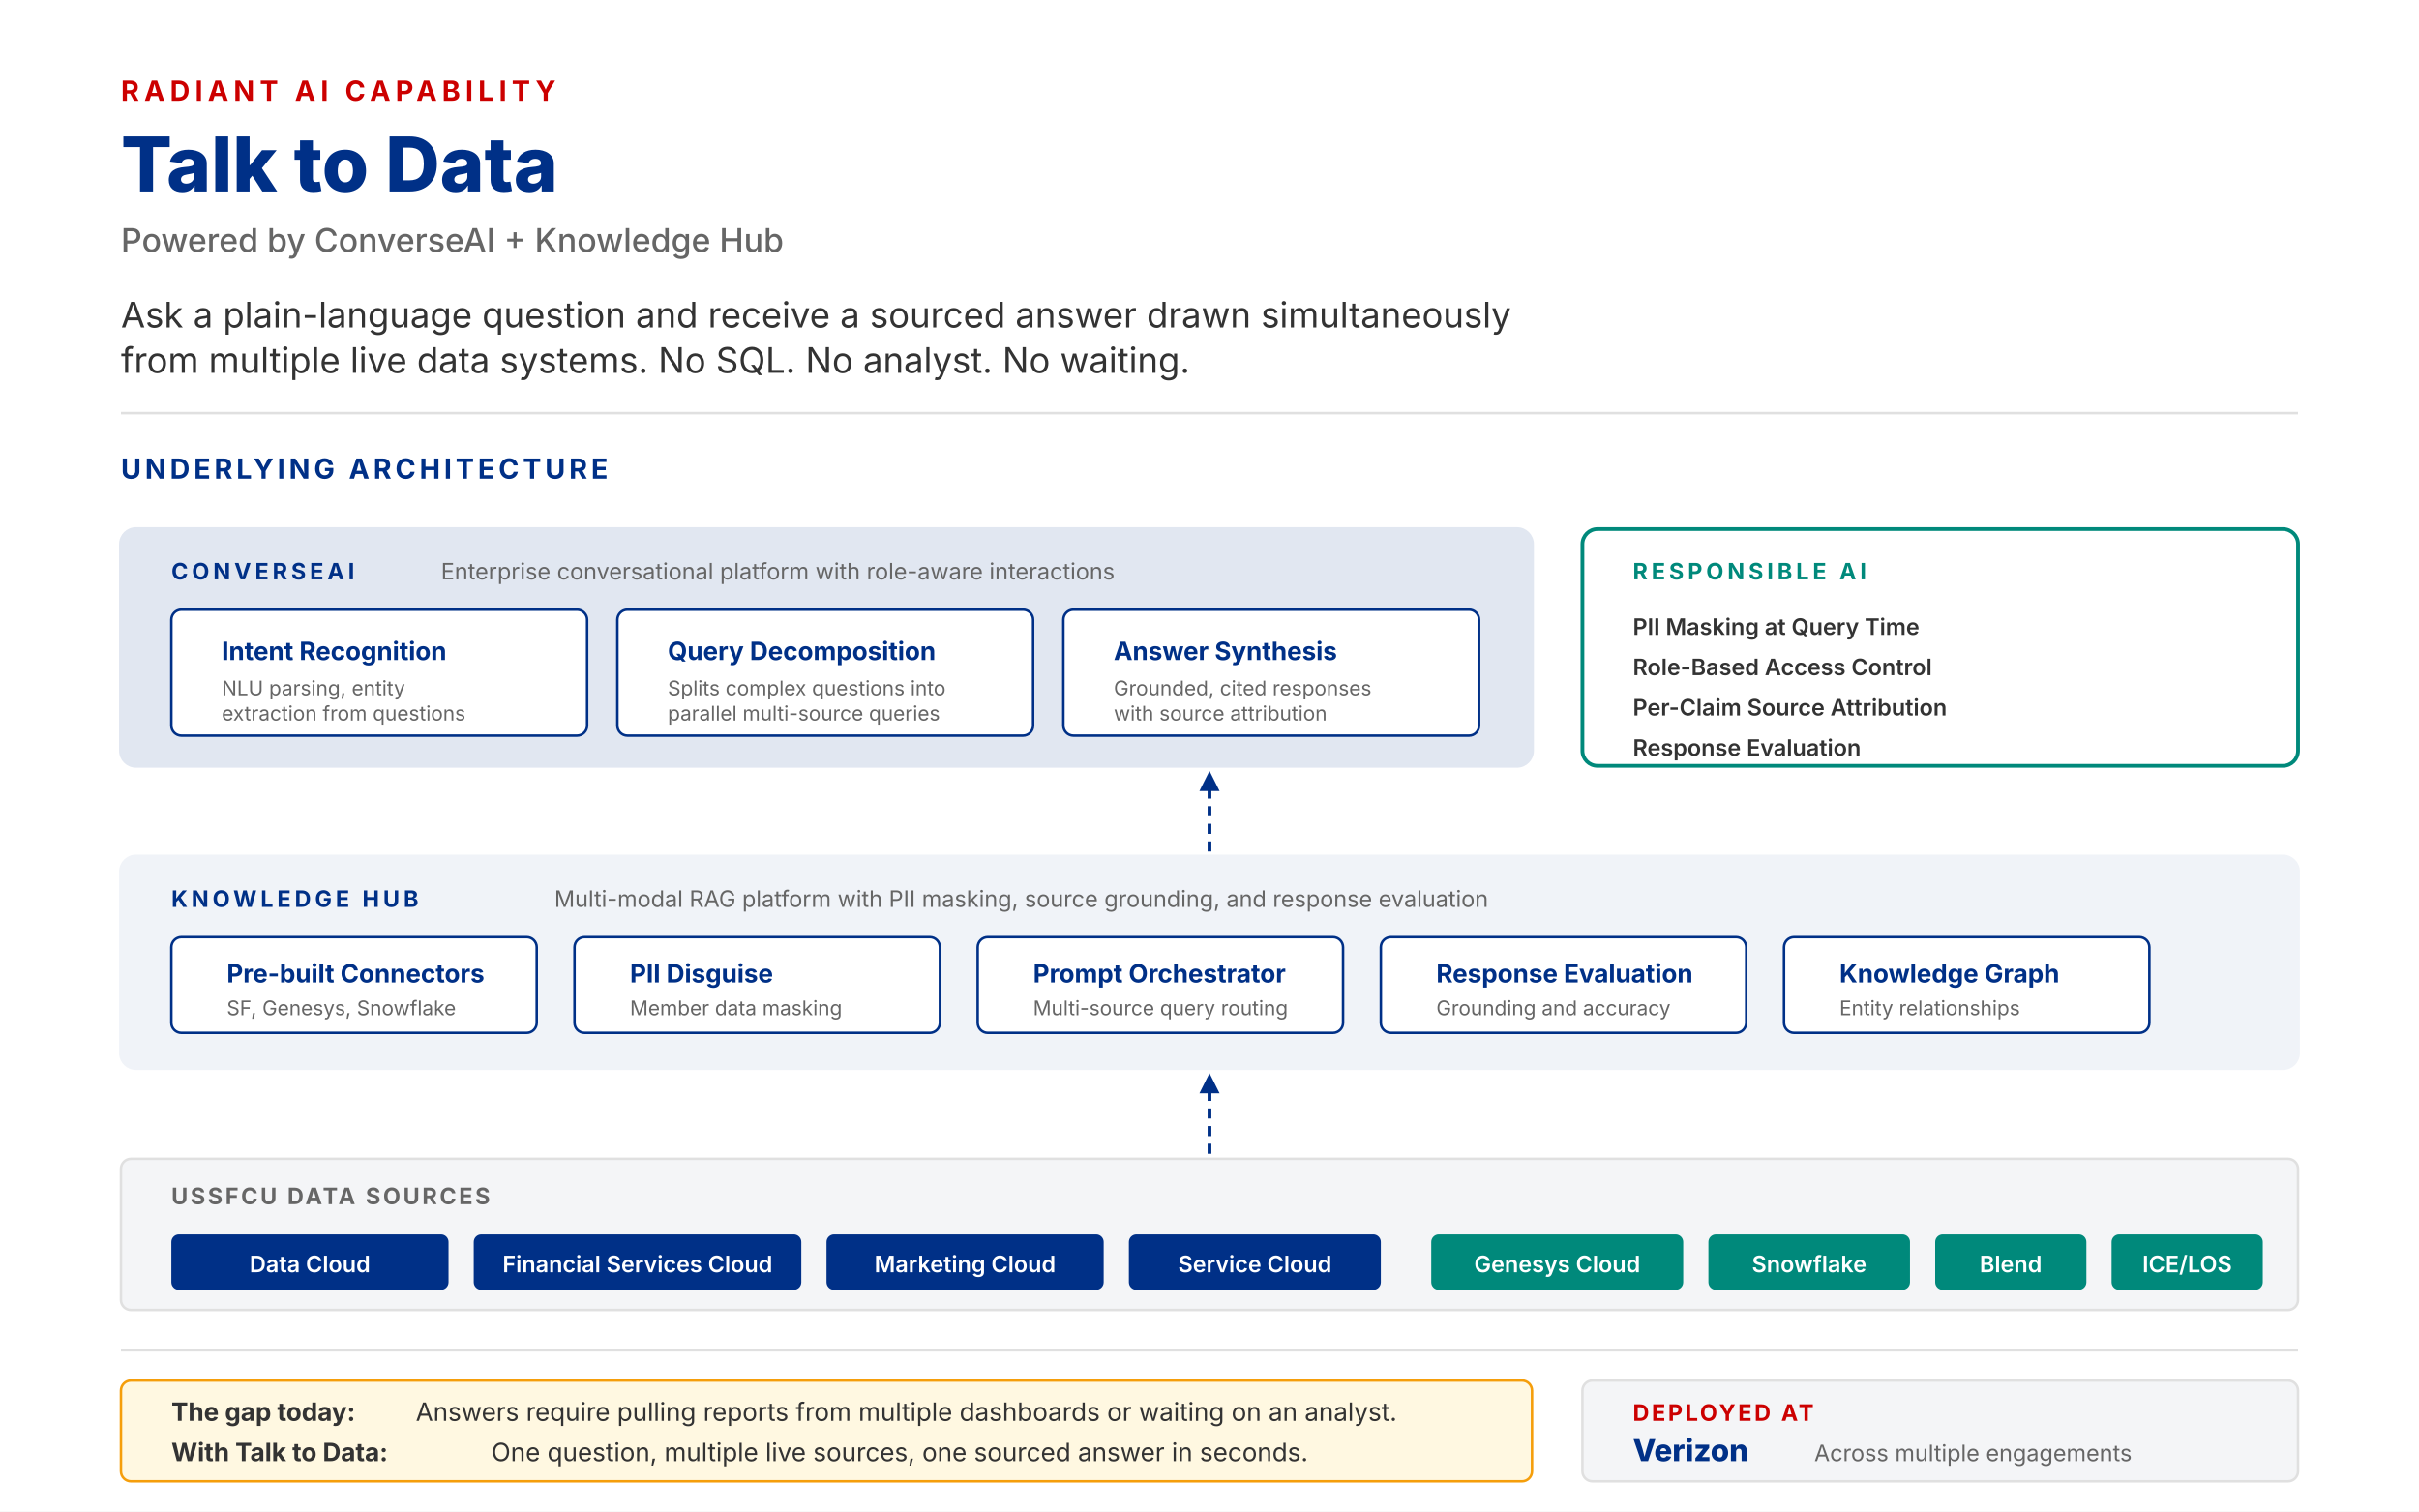
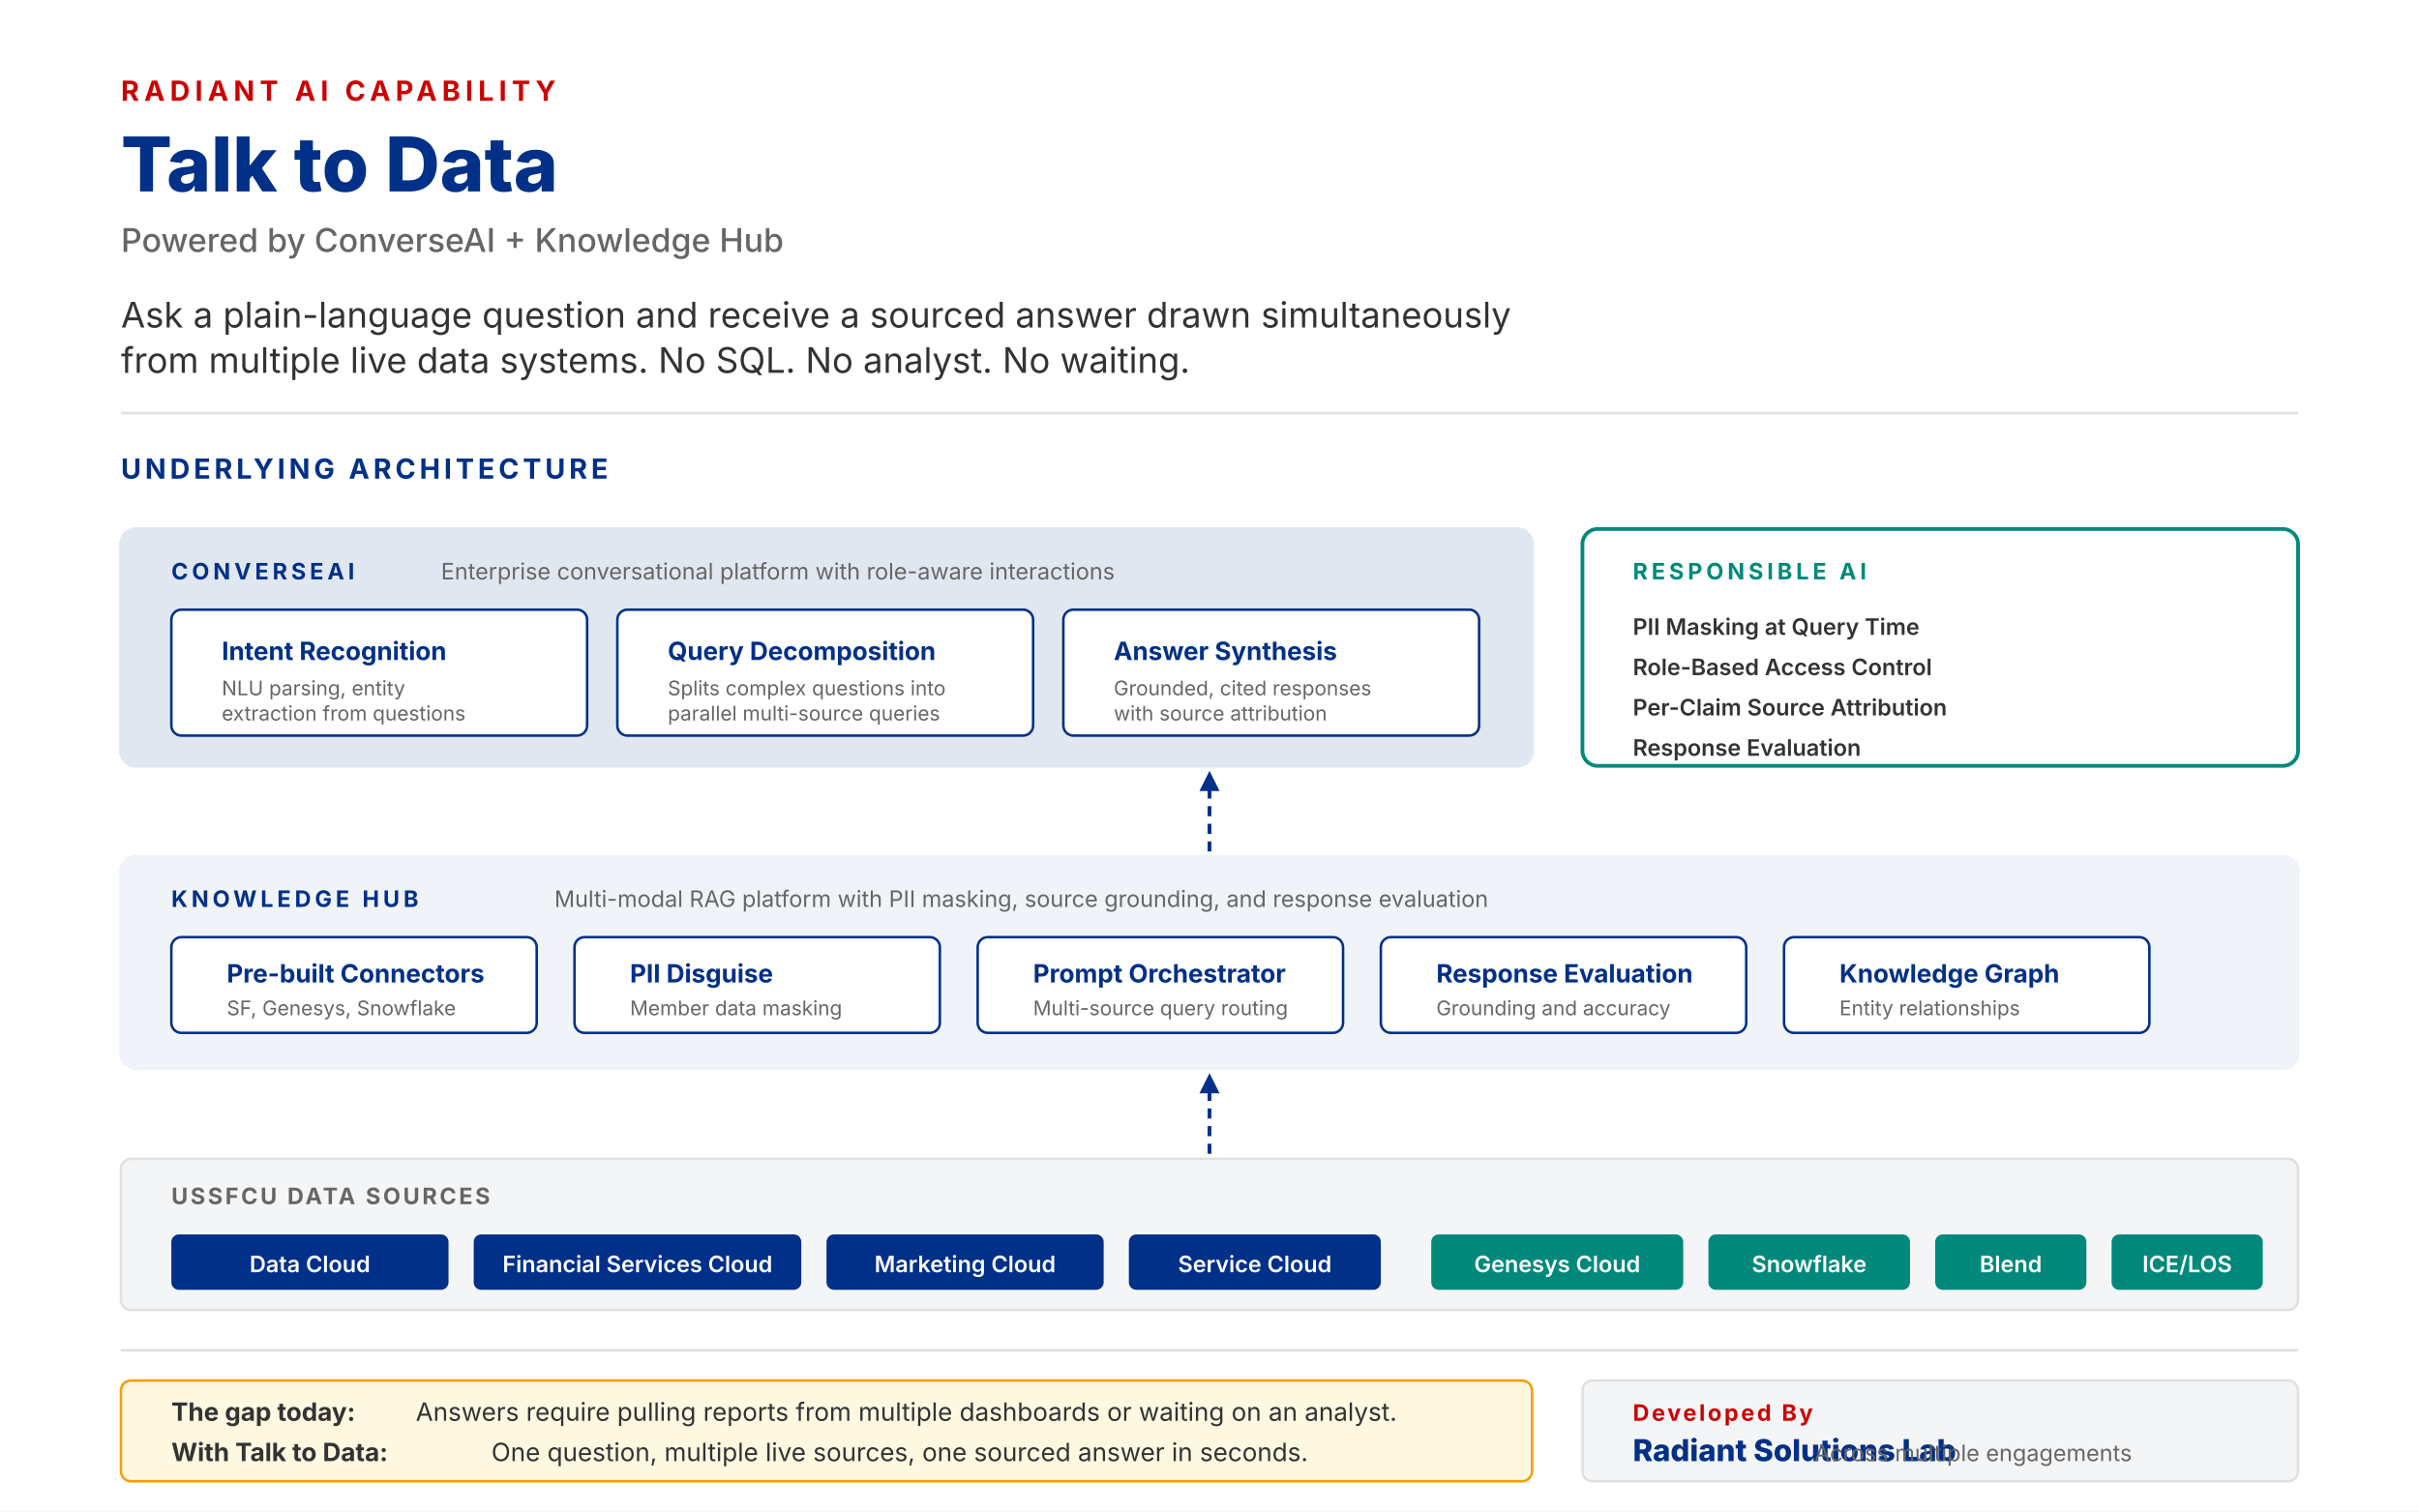
<svg xmlns="http://www.w3.org/2000/svg" viewBox="0 0 960 600" font-family="Inter, Helvetica, Arial, sans-serif">
  <rect width="960" height="600" fill="#FFFFFF" />
  <text x="48" y="40" font-size="11" fill="#CC0000" font-weight="700" letter-spacing="2">RADIANT AI CAPABILITY</text>
  <text x="48" y="76" font-size="30" fill="#003087" font-weight="800">Talk to Data</text>
  <text x="48" y="100" font-size="13" fill="#666666" font-weight="500">Powered by ConverseAI + Knowledge Hub</text>
  <text x="48" y="130" font-size="14" fill="#333333" font-weight="400">Ask a plain-language question and receive a sourced answer drawn simultaneously</text>
  <text x="48" y="148" font-size="14" fill="#333333" font-weight="400">from multiple live data systems. No SQL. No analyst. No waiting.</text>
  <line x1="48" y1="164" x2="912" y2="164" stroke="#E0E0E0" stroke-width="1" />
  <text x="48" y="190" font-size="11" fill="#003087" font-weight="700" letter-spacing="1.5">UNDERLYING ARCHITECTURE</text>
  <rect x="48" y="460" width="864" height="60" rx="4" fill="#F4F5F7" stroke="#E0E0E0" stroke-width="1" />
  <text x="68" y="478" font-size="9" fill="#666666" font-weight="700" letter-spacing="1">USSFCU DATA SOURCES</text>
  <rect x="68" y="490" width="110" height="22" rx="3" fill="#003087" />
  <text x="123" y="505" text-anchor="middle" font-size="9" fill="white" font-weight="600">Data Cloud</text>
  <rect x="188" y="490" width="130" height="22" rx="3" fill="#003087" />
  <text x="253" y="505" text-anchor="middle" font-size="9" fill="white" font-weight="600">Financial Services Cloud</text>
  <rect x="328" y="490" width="110" height="22" rx="3" fill="#003087" />
  <text x="383" y="505" text-anchor="middle" font-size="9" fill="white" font-weight="600">Marketing Cloud</text>
  <rect x="448" y="490" width="100" height="22" rx="3" fill="#003087" />
  <text x="498" y="505" text-anchor="middle" font-size="9" fill="white" font-weight="600">Service Cloud</text>
  <rect x="568" y="490" width="100" height="22" rx="3" fill="#00897B" />
  <text x="618" y="505" text-anchor="middle" font-size="9" fill="white" font-weight="600">Genesys Cloud</text>
  <rect x="678" y="490" width="80" height="22" rx="3" fill="#00897B" />
  <text x="718" y="505" text-anchor="middle" font-size="9" fill="white" font-weight="600">Snowflake</text>
  <rect x="768" y="490" width="60" height="22" rx="3" fill="#00897B" />
  <text x="798" y="505" text-anchor="middle" font-size="9" fill="white" font-weight="600">Blend</text>
  <rect x="838" y="490" width="60" height="22" rx="3" fill="#00897B" />
  <text x="868" y="505" text-anchor="middle" font-size="9" fill="white" font-weight="600">ICE/LOS</text>
  <line x1="480" y1="458" x2="480" y2="432" stroke="#003087" stroke-width="1.5" stroke-dasharray="4,3" />
  <polygon points="476,434 480,426 484,434" fill="#003087" />
  <rect x="48" y="340" width="864" height="84" rx="6" fill="#003087" opacity="0.06" stroke="#003087" stroke-width="1.5" />
  <text x="68" y="360" font-size="9" fill="#003087" font-weight="700" letter-spacing="1.5">KNOWLEDGE HUB</text>
  <text x="220" y="360" font-size="9" fill="#666666" font-weight="400">Multi-modal RAG platform with PII masking, source grounding, and response evaluation</text>
  <rect x="68" y="372" width="145" height="38" rx="4" fill="white" stroke="#003087" stroke-width="1" />
  <text x="90" y="390" font-size="10" fill="#003087" font-weight="700">Pre-built Connectors</text>
  <text x="90" y="403" font-size="8" fill="#666666">SF, Genesys, Snowflake</text>
  <rect x="228" y="372" width="145" height="38" rx="4" fill="white" stroke="#003087" stroke-width="1" />
  <text x="250" y="390" font-size="10" fill="#003087" font-weight="700">PII Disguise</text>
  <text x="250" y="403" font-size="8" fill="#666666">Member data masking</text>
  <rect x="388" y="372" width="145" height="38" rx="4" fill="white" stroke="#003087" stroke-width="1" />
  <text x="410" y="390" font-size="10" fill="#003087" font-weight="700">Prompt Orchestrator</text>
  <text x="410" y="403" font-size="8" fill="#666666">Multi-source query routing</text>
  <rect x="548" y="372" width="145" height="38" rx="4" fill="white" stroke="#003087" stroke-width="1" />
  <text x="570" y="390" font-size="10" fill="#003087" font-weight="700">Response Evaluation</text>
  <text x="570" y="403" font-size="8" fill="#666666">Grounding and accuracy</text>
  <rect x="708" y="372" width="145" height="38" rx="4" fill="white" stroke="#003087" stroke-width="1" />
  <text x="730" y="390" font-size="10" fill="#003087" font-weight="700">Knowledge Graph</text>
  <text x="730" y="403" font-size="8" fill="#666666">Entity relationships</text>
  <line x1="480" y1="338" x2="480" y2="312" stroke="#003087" stroke-width="1.5" stroke-dasharray="4,3" />
  <polygon points="476,314 480,306 484,314" fill="#003087" />
  <rect x="48" y="210" width="560" height="94" rx="6" fill="#003087" opacity="0.12" stroke="#003087" stroke-width="1.5" />
  <text x="68" y="230" font-size="9" fill="#003087" font-weight="700" letter-spacing="1.5">CONVERSEAI</text>
  <text x="175" y="230" font-size="9" fill="#666666" font-weight="400">Enterprise conversational platform with role-aware interactions</text>
  <rect x="68" y="242" width="165" height="50" rx="4" fill="white" stroke="#003087" stroke-width="1" />
  <text x="88" y="262" font-size="10" fill="#003087" font-weight="700">Intent Recognition</text>
  <text x="88" y="276" font-size="8" fill="#666666">NLU parsing, entity</text>
  <text x="88" y="286" font-size="8" fill="#666666">extraction from questions</text>
  <rect x="245" y="242" width="165" height="50" rx="4" fill="white" stroke="#003087" stroke-width="1" />
  <text x="265" y="262" font-size="10" fill="#003087" font-weight="700">Query Decomposition</text>
  <text x="265" y="276" font-size="8" fill="#666666">Splits complex questions into</text>
  <text x="265" y="286" font-size="8" fill="#666666">parallel multi-source queries</text>
  <rect x="422" y="242" width="165" height="50" rx="4" fill="white" stroke="#003087" stroke-width="1" />
  <text x="442" y="262" font-size="10" fill="#003087" font-weight="700">Answer Synthesis</text>
  <text x="442" y="276" font-size="8" fill="#666666">Grounded, cited responses</text>
  <text x="442" y="286" font-size="8" fill="#666666">with source attribution</text>
  <rect x="628" y="210" width="284" height="94" rx="6" fill="white" stroke="#00897B" stroke-width="1.5" />
  <text x="648" y="230" font-size="9" fill="#00897B" font-weight="700" letter-spacing="1.5">RESPONSIBLE AI</text>
  <text x="648" y="252" font-size="9" fill="#333333" font-weight="600">PII Masking at Query Time</text>
  <text x="648" y="268" font-size="9" fill="#333333" font-weight="600">Role-Based Access Control</text>
  <text x="648" y="284" font-size="9" fill="#333333" font-weight="600">Per-Claim Source Attribution</text>
  <text x="648" y="300" font-size="9" fill="#333333" font-weight="600">Response Evaluation</text>
  <line x1="48" y1="536" x2="912" y2="536" stroke="#E0E0E0" stroke-width="1" />
  <rect x="48" y="548" width="560" height="40" rx="4" fill="#FFF8E1" stroke="#F59E0B" stroke-width="1" />
  <text x="68" y="564" font-size="10" fill="#333333" font-weight="700">The gap today:</text>
  <text x="165" y="564" font-size="10" fill="#333333" font-weight="400">Answers require pulling reports from multiple dashboards or waiting on an analyst.</text>
  <text x="68" y="580" font-size="10" fill="#333333" font-weight="700">With Talk to Data:</text>
  <text x="195" y="580" font-size="10" fill="#333333" font-weight="400">One question, multiple live sources, one sourced answer in seconds.</text>
  <rect x="628" y="548" width="284" height="40" rx="4" fill="#F4F5F7" stroke="#E0E0E0" stroke-width="1" />
-   <text x="648" y="564" font-size="9" fill="#CC0000" font-weight="700" letter-spacing="1">DEPLOYED AT</text>
-   <text x="648" y="580" font-size="12" fill="#003087" font-weight="800">Verizon</text>
+   <text x="648" y="564" font-size="9" fill="#CC0000" font-weight="700" letter-spacing="1">Developed By</text>
+   <text x="648" y="580" font-size="12" fill="#003087" font-weight="800">Radiant Solutions Lab</text>
  <text x="720" y="580" font-size="9" fill="#666666" font-weight="400">Across multiple engagements</text>
</svg>
